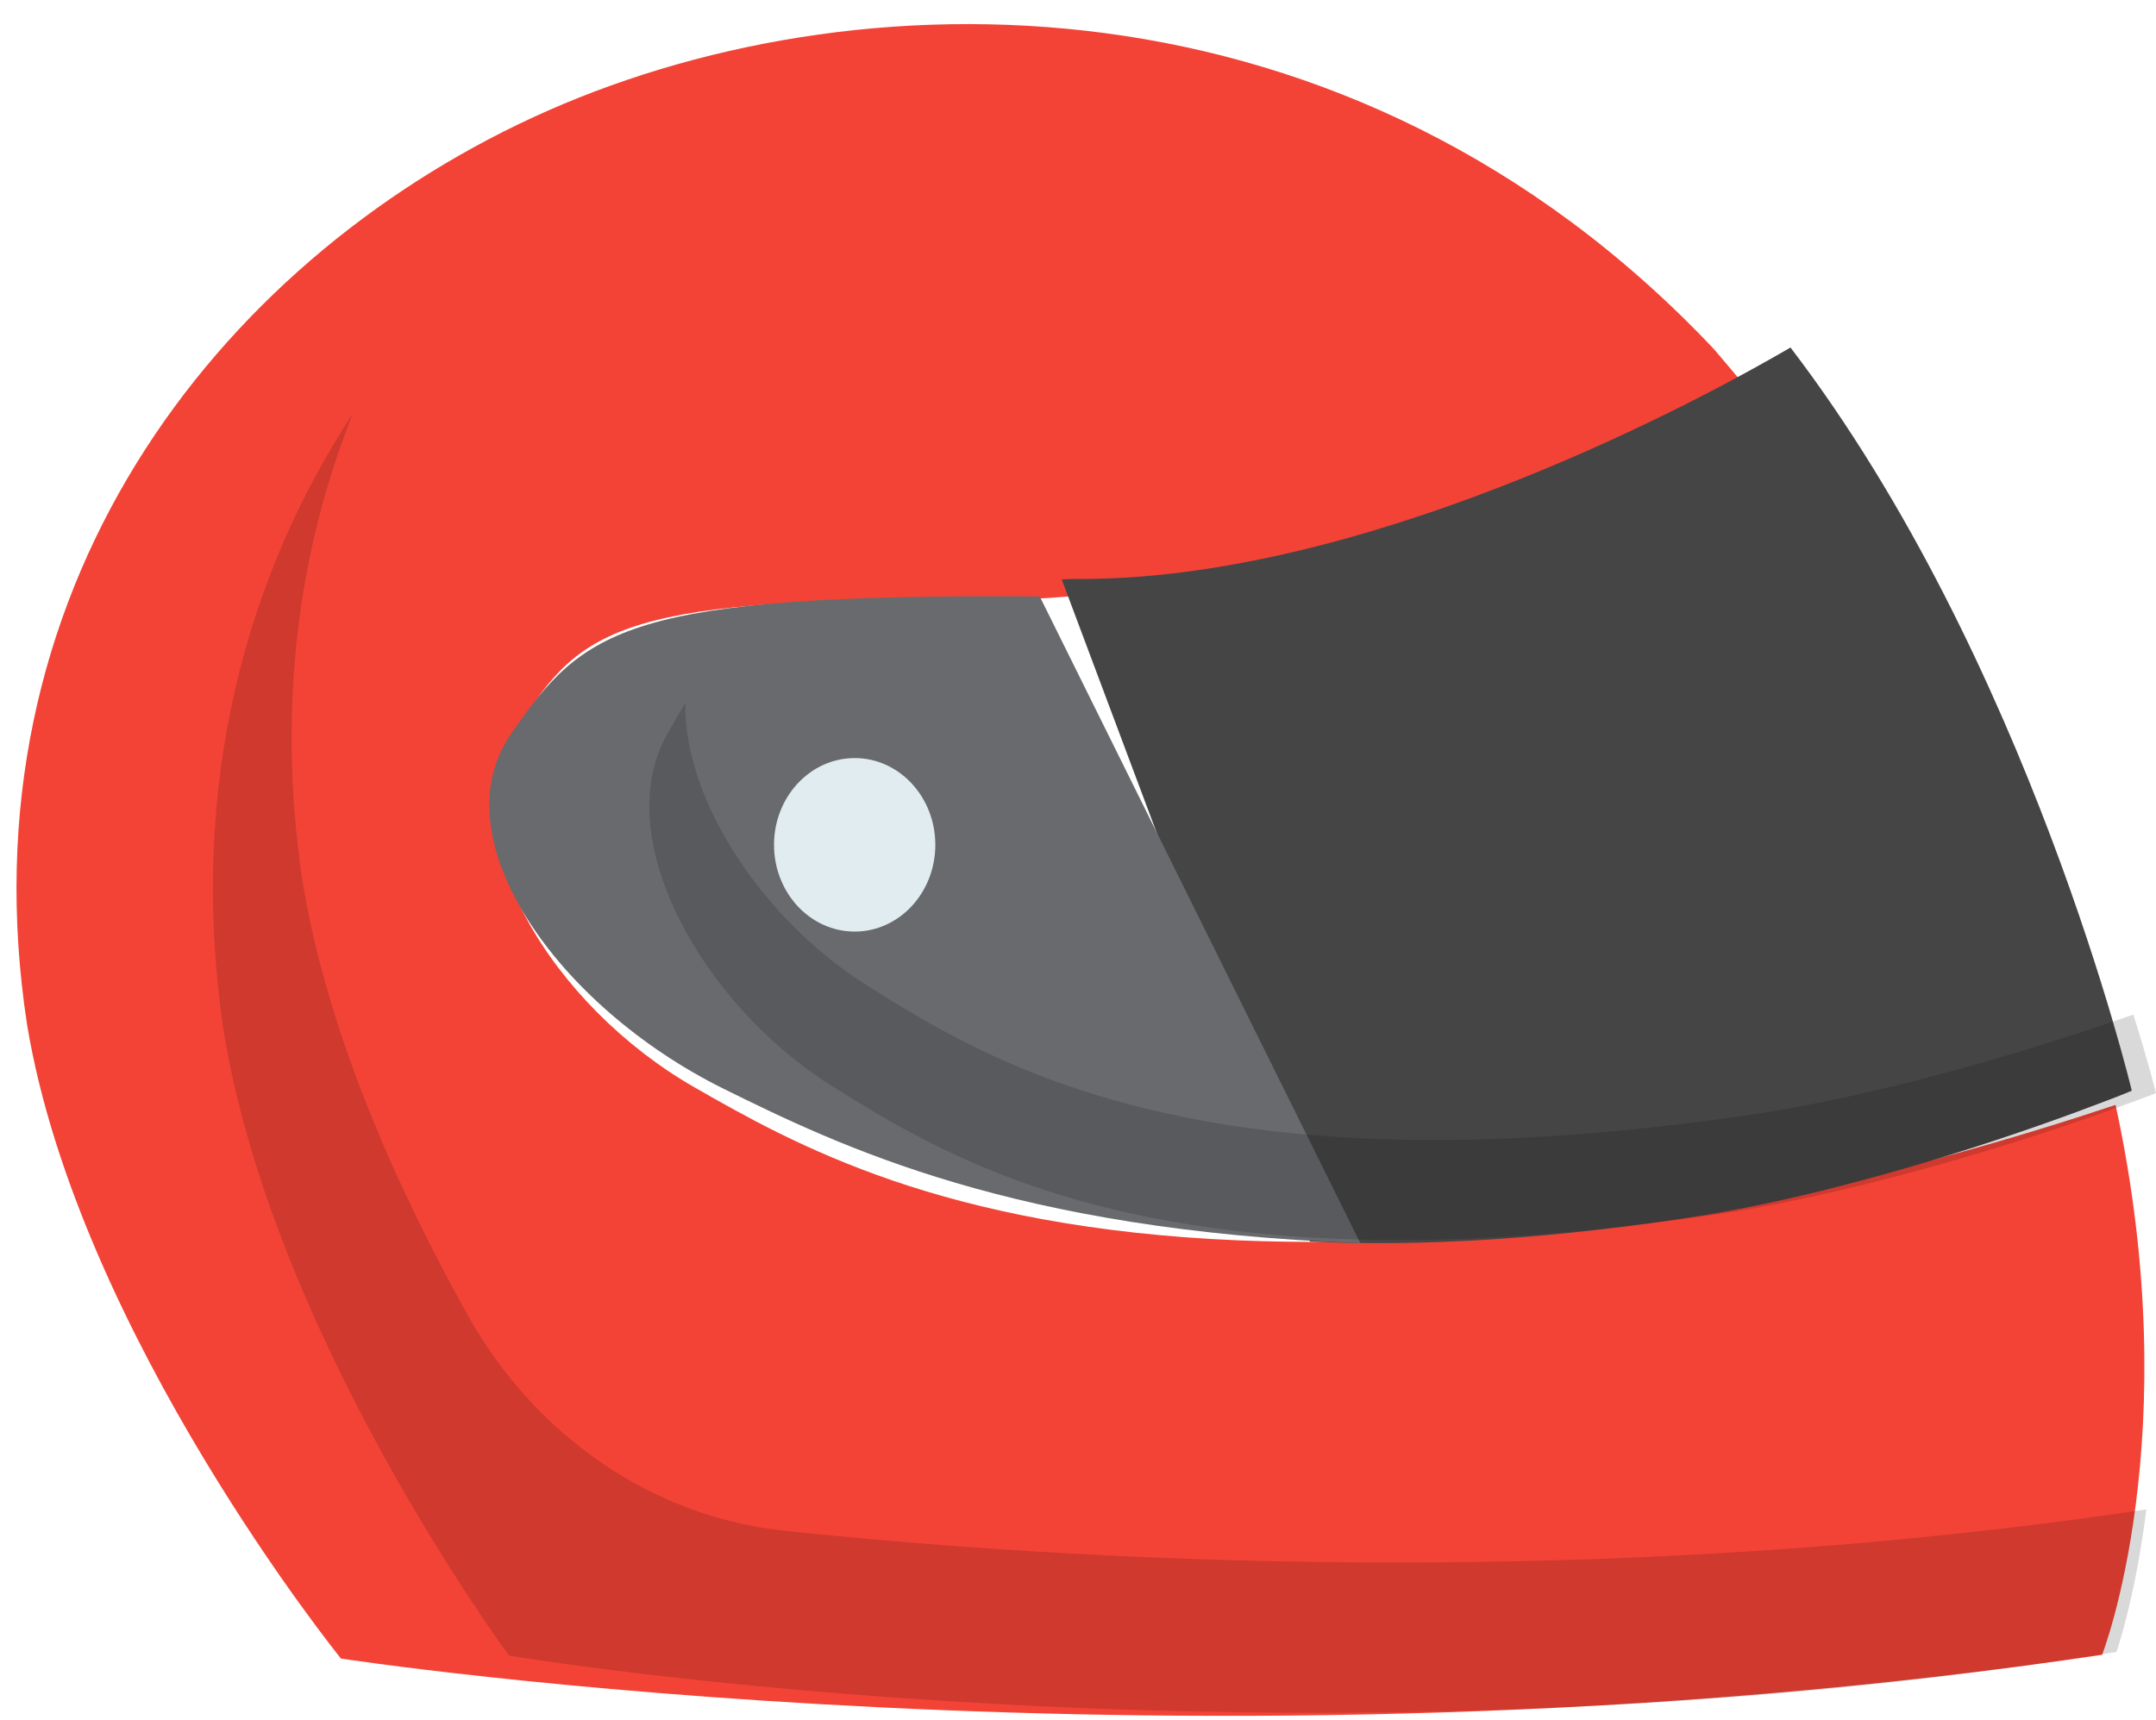
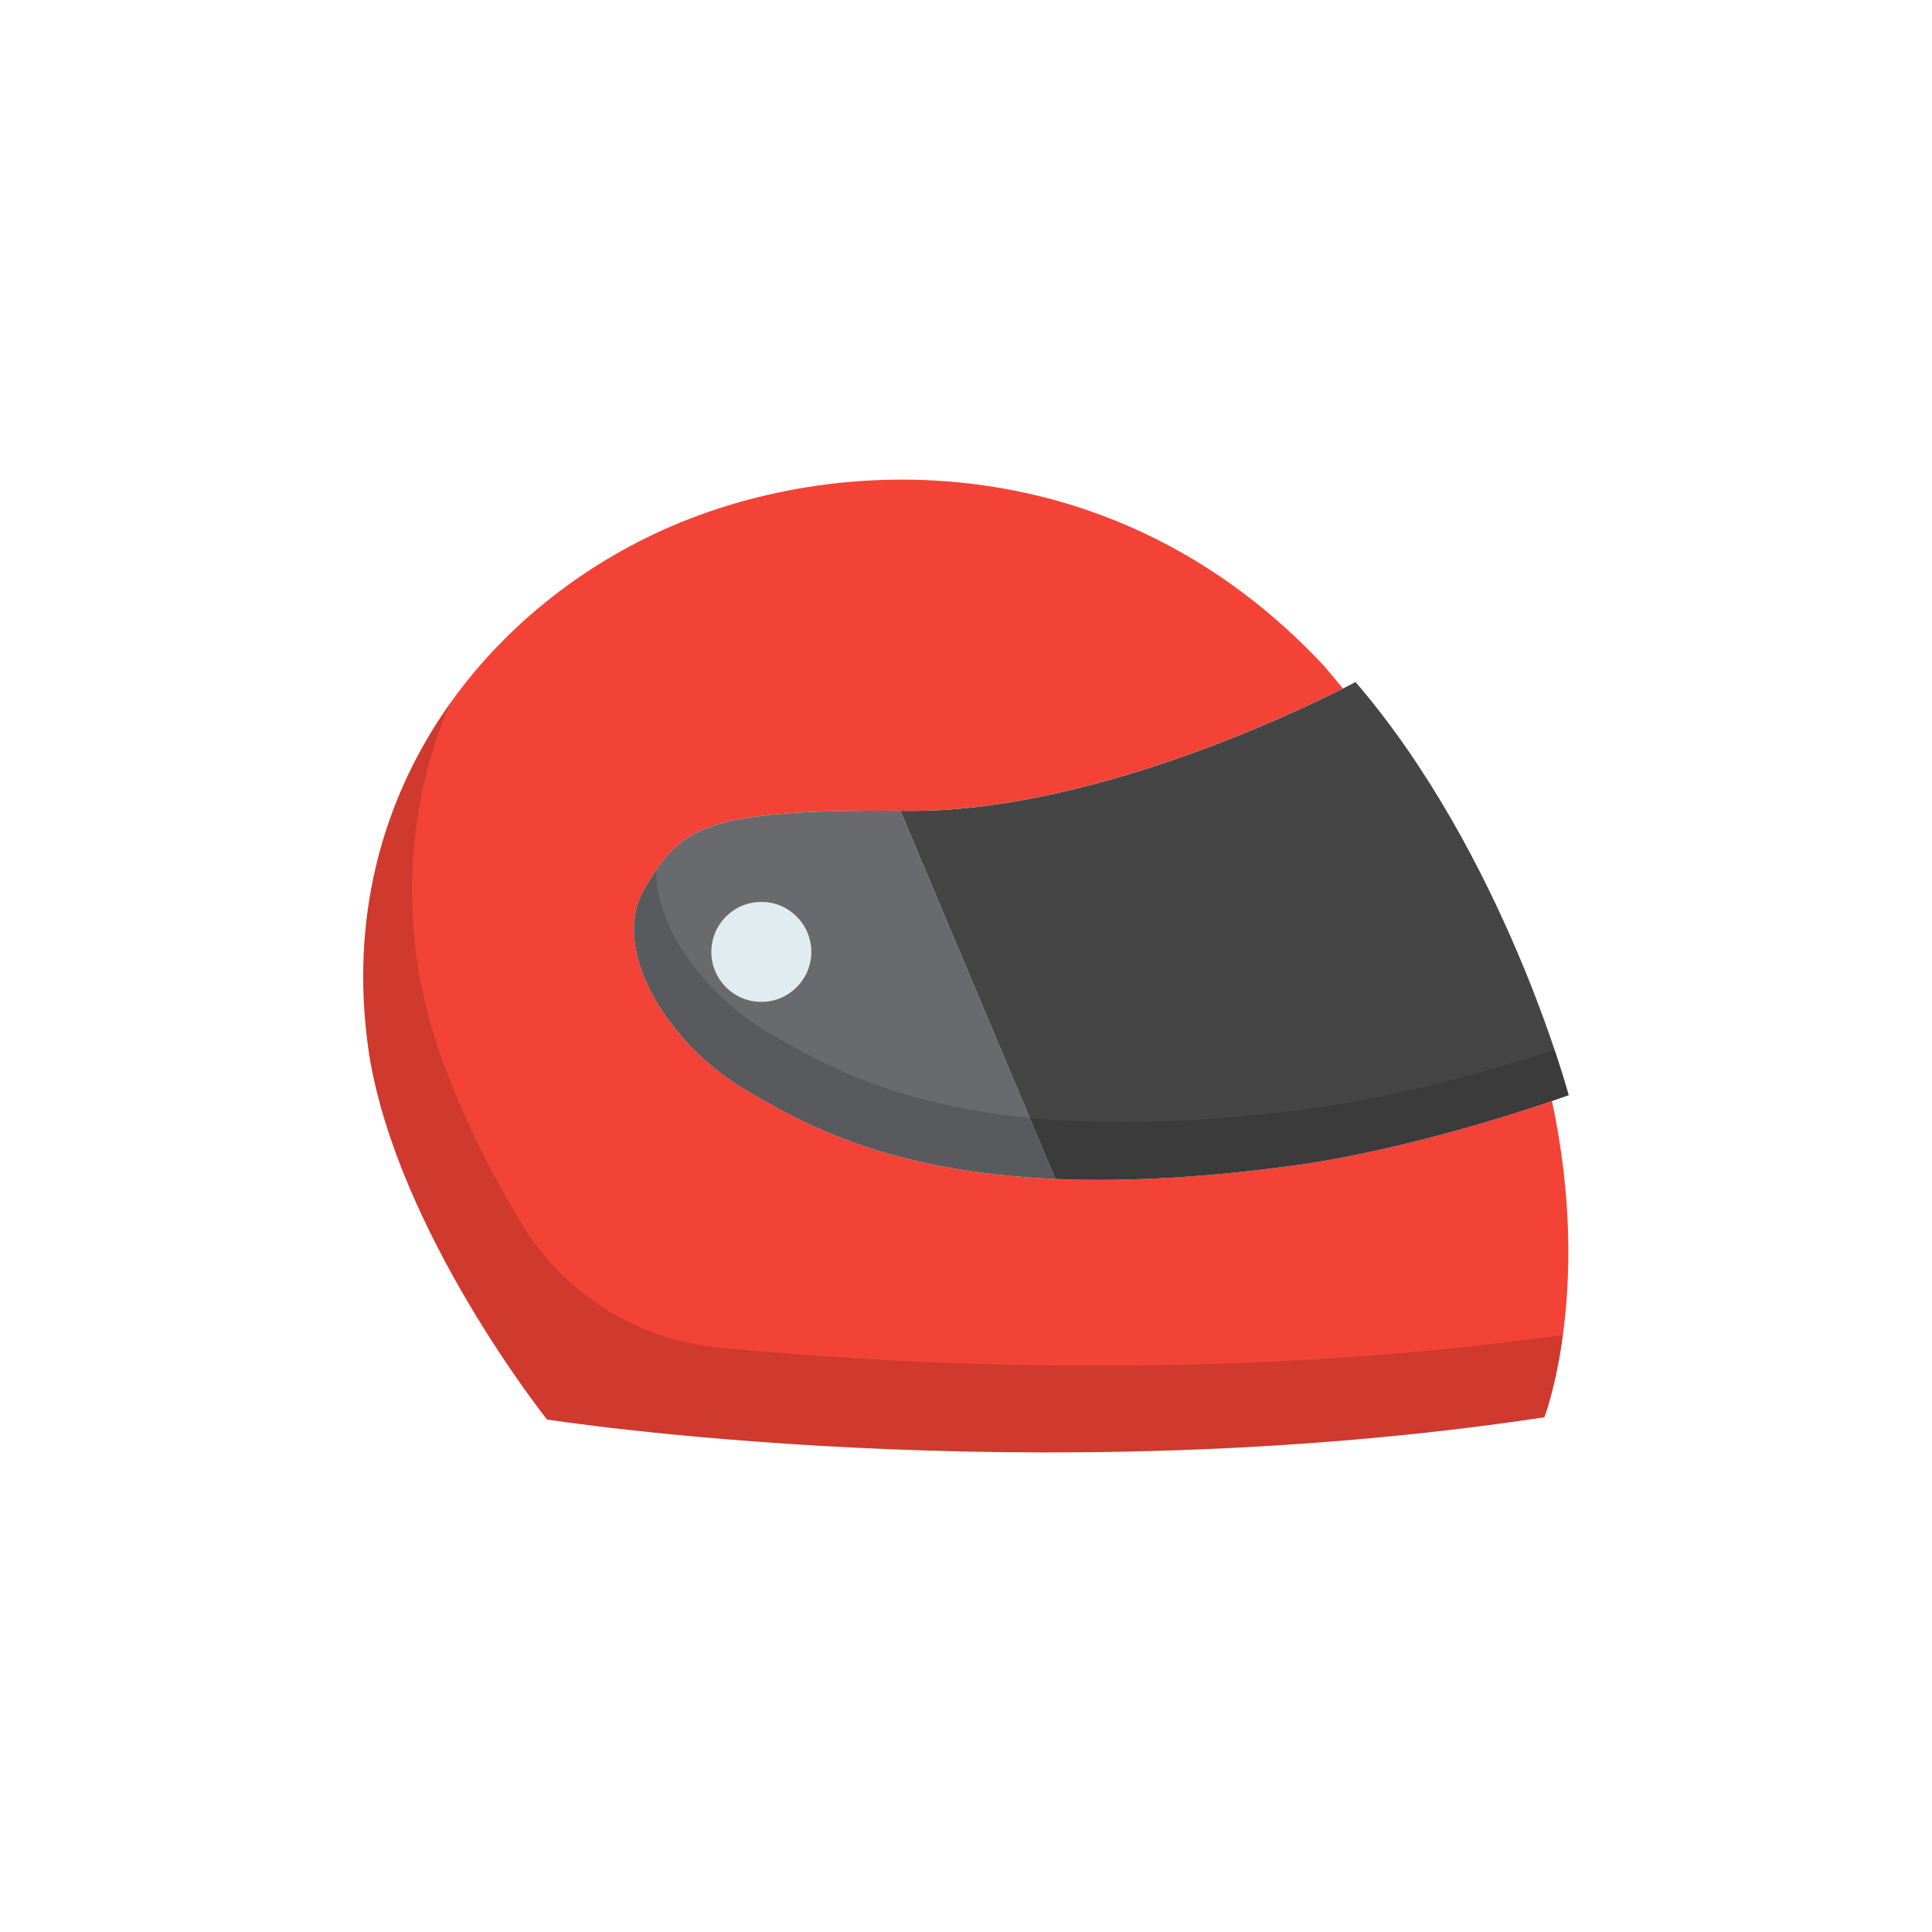
- <svg xmlns="http://www.w3.org/2000/svg" width="84" height="67" viewBox="0 0 84 67" fill="none">
-   <path d="M1.056 39.942C3.056 51.991 13.284 64.637 13.284 64.637C13.284 64.637 46.445 69.757 81.9 64.492C81.9 64.492 85.228 55.98 82.425 43.059C79.687 43.98 72.491 46.257 65.394 47.323C58.558 48.276 52.936 48.534 48.264 48.34C36.724 47.856 30.955 44.609 27.037 42.364C21.529 39.199 17.563 32.722 20.005 28.668C22.431 24.646 23.791 23.273 37.593 23.386H38.036C50.33 23.515 64.443 16.893 68.033 15.1C67.623 14.6 67.197 14.099 66.77 13.598C52.559 -1.455 33.151 -1.148 20.775 4.57C8.4 10.287 -1.534 23.079 1.056 39.942Z" fill="#F34336" />
-   <path opacity="0.15" d="M8.674 39.911C10.499 51.919 19.835 64.522 19.835 64.522C19.835 64.522 50.099 69.625 82.459 64.378C82.459 64.378 83.177 62.366 83.626 58.824C61.858 62.092 41.303 60.788 30.591 59.661C25.475 59.13 20.882 56.007 18.234 51.275C15.601 46.559 12.684 40.233 11.741 34.052C10.799 27.372 11.666 21.335 13.746 16.12C9.587 22.462 7.358 30.559 8.674 39.911Z" fill="black" />
-   <path d="M41.365 22.58L51.038 48.386C55.272 48.587 60.369 48.319 66.564 47.334C72.998 46.231 79.521 43.876 82.002 42.924C82.671 42.674 83.057 42.507 83.057 42.507C83.057 42.507 79.045 25.687 69.759 13.543C69.759 13.543 69.477 13.71 68.972 13.994C65.703 15.848 52.91 22.697 41.781 22.563L41.365 22.58Z" fill="#454546" />
-   <path d="M28.155 42.413C32.74 44.68 39.493 47.959 53 48.448L40.51 23.246C24.356 23.131 22.744 24.518 19.924 28.58C17.066 32.674 21.728 39.216 28.155 42.413Z" fill="#696A6D" />
-   <path opacity="0.15" d="M32.387 42.309C35.962 44.547 41.228 47.782 51.76 48.265C56.024 48.458 61.156 48.201 67.394 47.251C73.872 46.188 80.439 43.919 82.938 43.001C83.611 42.76 84 42.599 84 42.599C84 42.599 83.716 41.44 83.117 39.541C80.065 40.603 74.41 42.438 68.8 43.355C62.562 44.305 57.43 44.563 53.167 44.37C42.635 43.887 37.354 40.651 33.793 38.414C29.769 35.887 26.642 31.235 26.702 27.404C26.462 27.79 26.223 28.209 25.969 28.659C23.74 32.7 27.375 39.154 32.387 42.309Z" fill="black" />
-   <path d="M33.299 36.305C35.034 36.305 36.441 34.792 36.441 32.925C36.441 31.058 35.034 29.544 33.299 29.544C31.564 29.544 30.157 31.058 30.157 32.925C30.157 34.792 31.564 36.305 33.299 36.305Z" fill="#E1ECF1" />
+ <svg xmlns="http://www.w3.org/2000/svg" viewBox="0 0 1000 1000">
+   <defs>
+     <style>.cls-1{fill:#f34336;}.cls-2{opacity:0.15;}.cls-3{fill:#454546;}.cls-4{fill:#696a6d;}.cls-5{fill:#e1ecf1;}</style>
+   </defs>
+   <g id="color">
+     <path class="cls-1" d="M191.13,546.16c15,92,92,188.56,92,188.56s249.5,39.1,516.24-1.15c0,0,25.06-65,3.93-163.65-20.62,7-74.72,24.44-128.1,32.58-51.38,7.29-93.68,9.23-128.86,7.73-86.84-3.74-130.27-28.48-159.73-45.67C345.2,540.41,315.3,491,333.7,459.93c18.2-30.72,28.53-41.17,132.34-40.28l3.33,0c92.44,1,198.63-49.58,225.71-63.3q-4.65-5.7-9.55-11.44C578.6,230,432.58,232.28,339.45,276S171.58,417.39,191.13,546.16Z" />
+     <path class="cls-2" d="M191.13,546.16c15,92,92,188.56,92,188.56s249.5,39.1,516.24-1.15c0,0,5.94-15.38,9.59-42.56C629.51,716.09,460,706.12,371.73,697.46a134.11,134.11,0,0,1-101.88-64.3c-21.61-36-45.74-84.52-53.43-131.84C208.66,450.16,215.78,403.9,233,364,198.57,412.46,180.25,474.5,191.13,546.16Z" />
+     <path class="cls-3" d="M466,419.65l80.28,190.58c35.18,1.5,77.48-.44,128.86-7.73,53.38-8.14,107.48-25.55,128.1-32.58,5.59-1.91,8.72-3.06,8.72-3.06S778.66,442.68,701.62,353c0,0-2.3,1.24-6.54,3.39-27.08,13.72-133.27,64.29-225.71,63.3Z" />
+     <path class="cls-4" d="M386.59,564.56c29.46,17.19,72.89,41.93,159.73,45.67L466,419.65c-103.81-.89-114.14,9.56-132.34,40.28C315.3,491,345.2,540.41,386.59,564.56Z" />
+     <path class="cls-2" d="M386.59,564.56c29.46,17.19,72.89,41.93,159.73,45.67,35.18,1.5,77.48-.44,128.86-7.73,53.38-8.14,107.48-25.55,128.1-32.58,5.59-1.91,8.72-3.06,8.72-3.06s-2.37-8.83-7.31-23.47c-25.12,8.2-71.83,22.18-118,29.22-51.39,7.29-93.69,9.23-128.86,7.72C471,576.6,427.54,551.85,398.09,534.66c-33.19-19.35-59-54.95-58.42-84.32-2,2.94-3.92,6.14-6,9.59C315.3,491,345.2,540.41,386.59,564.56Z" />
+     <circle class="cls-5" cx="394.06" cy="492.7" r="25.87" />
+   </g>
</svg>
